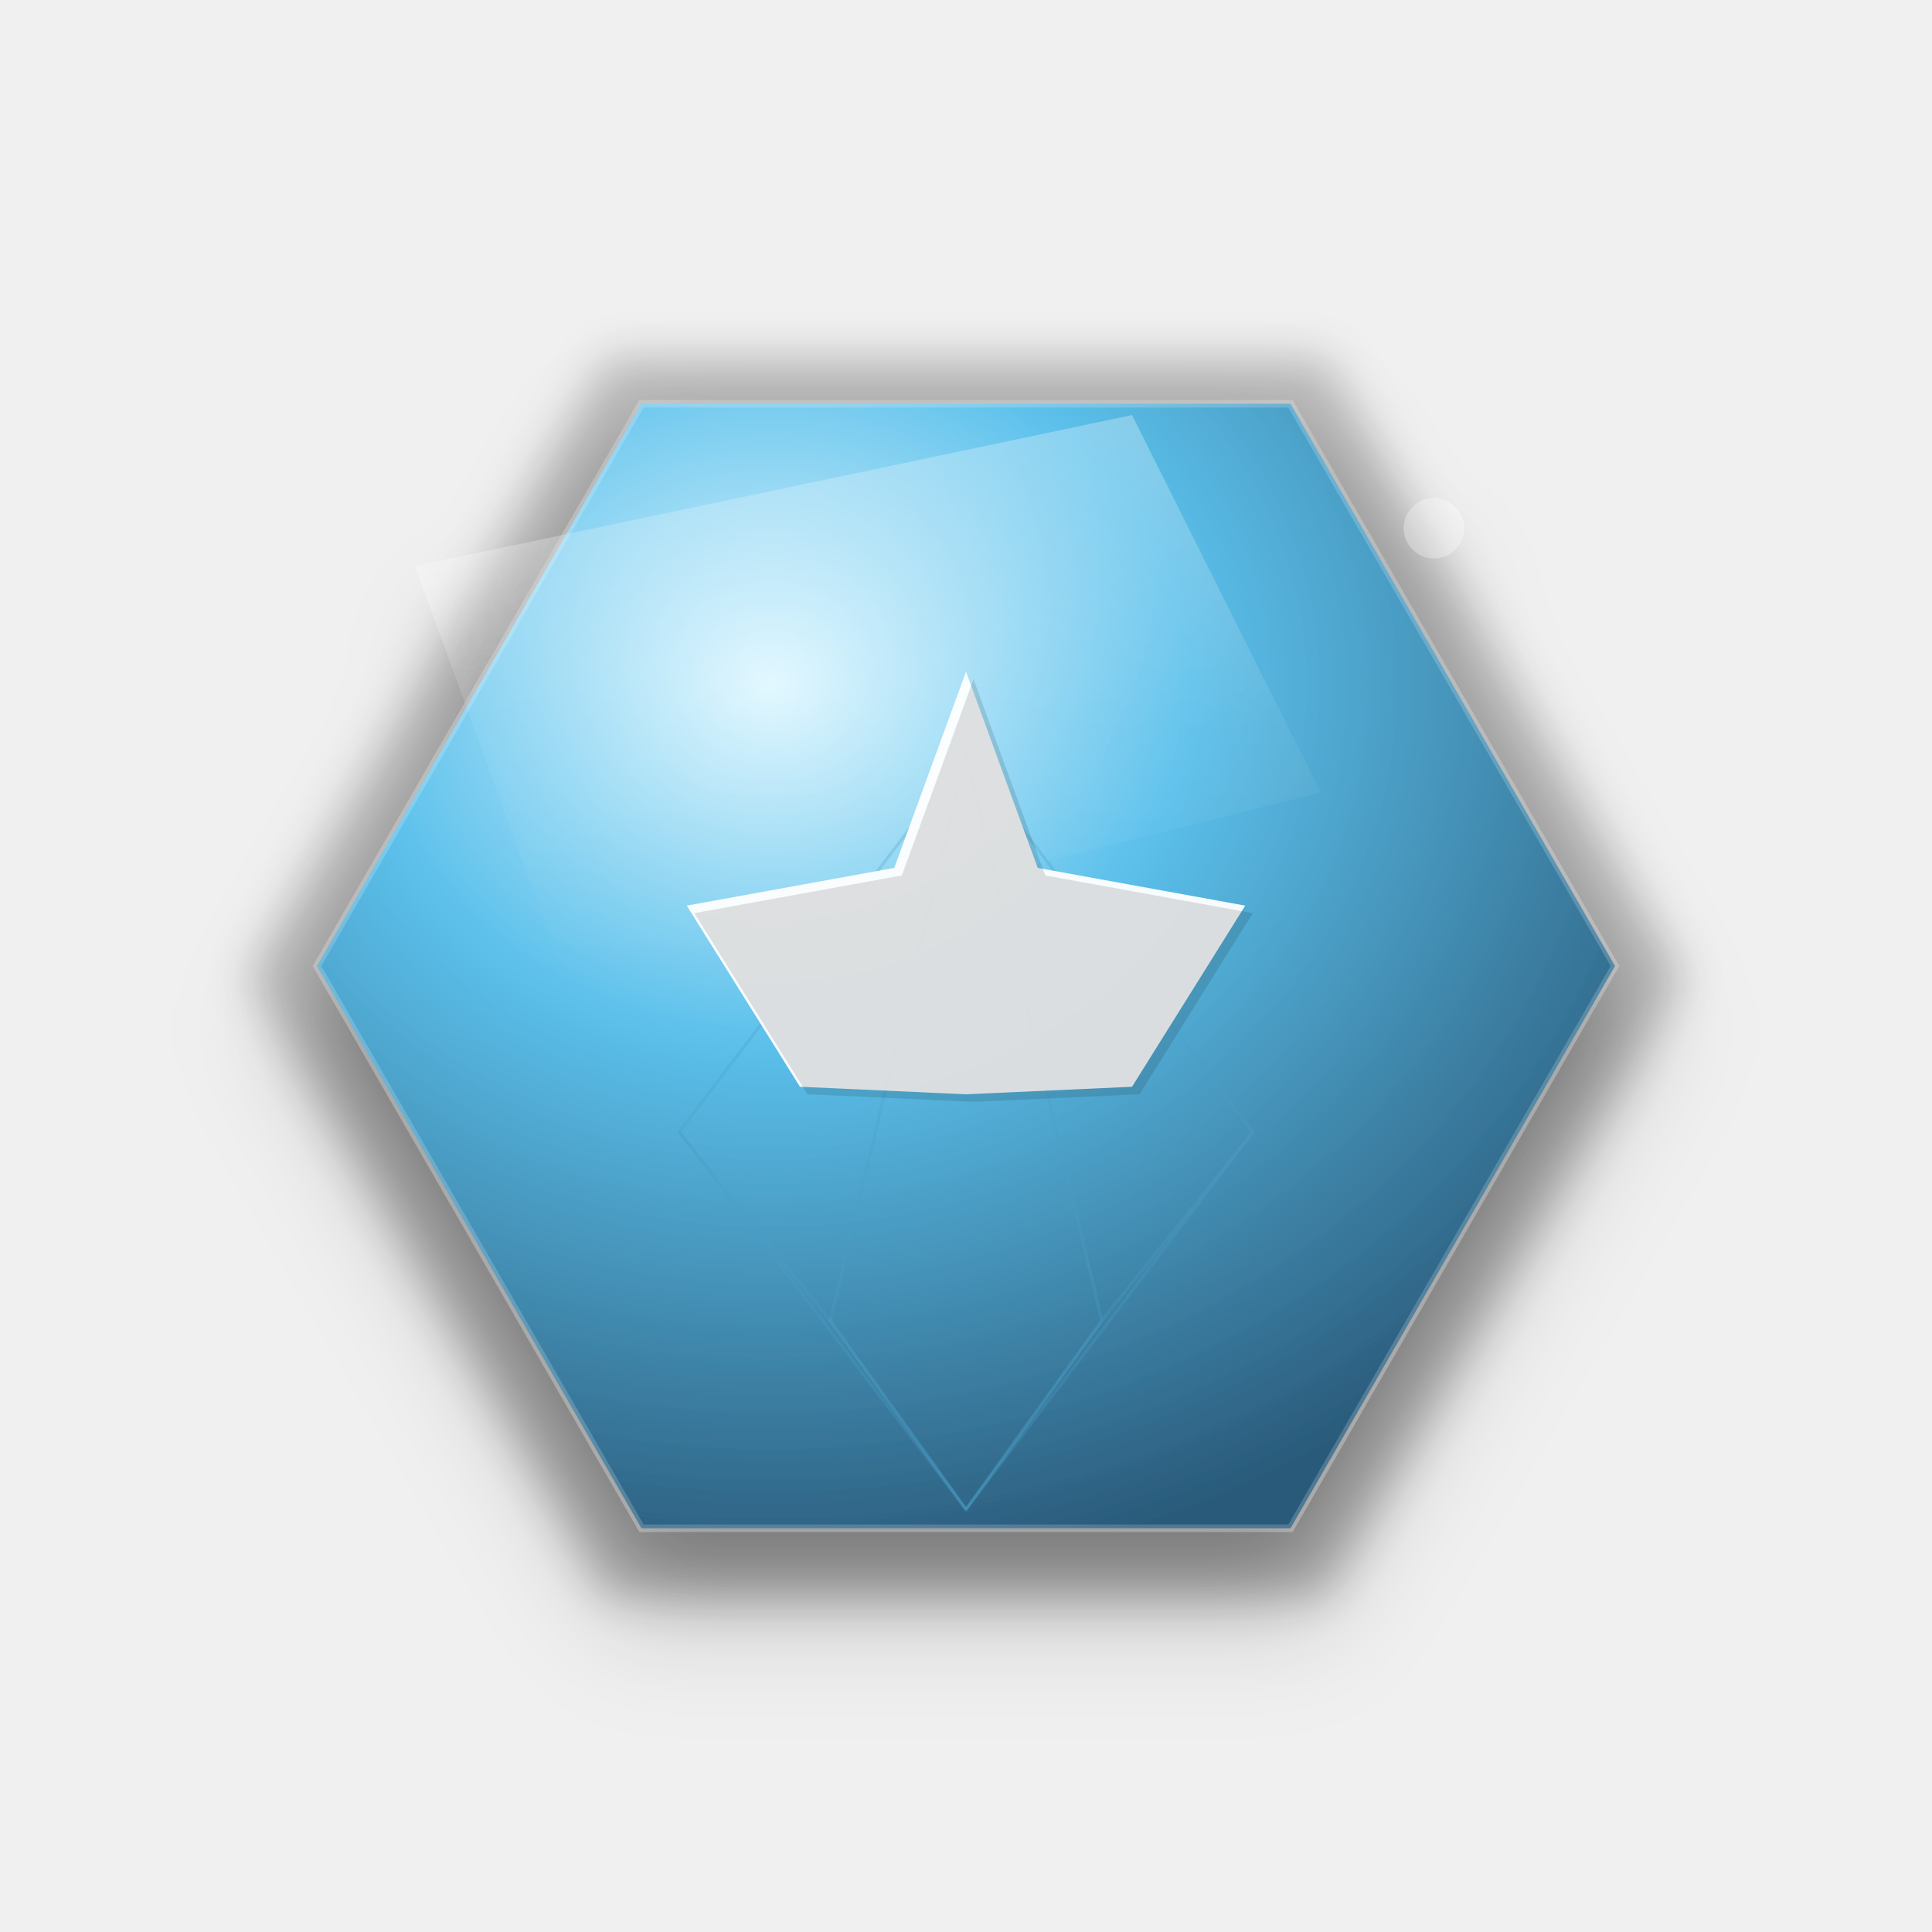
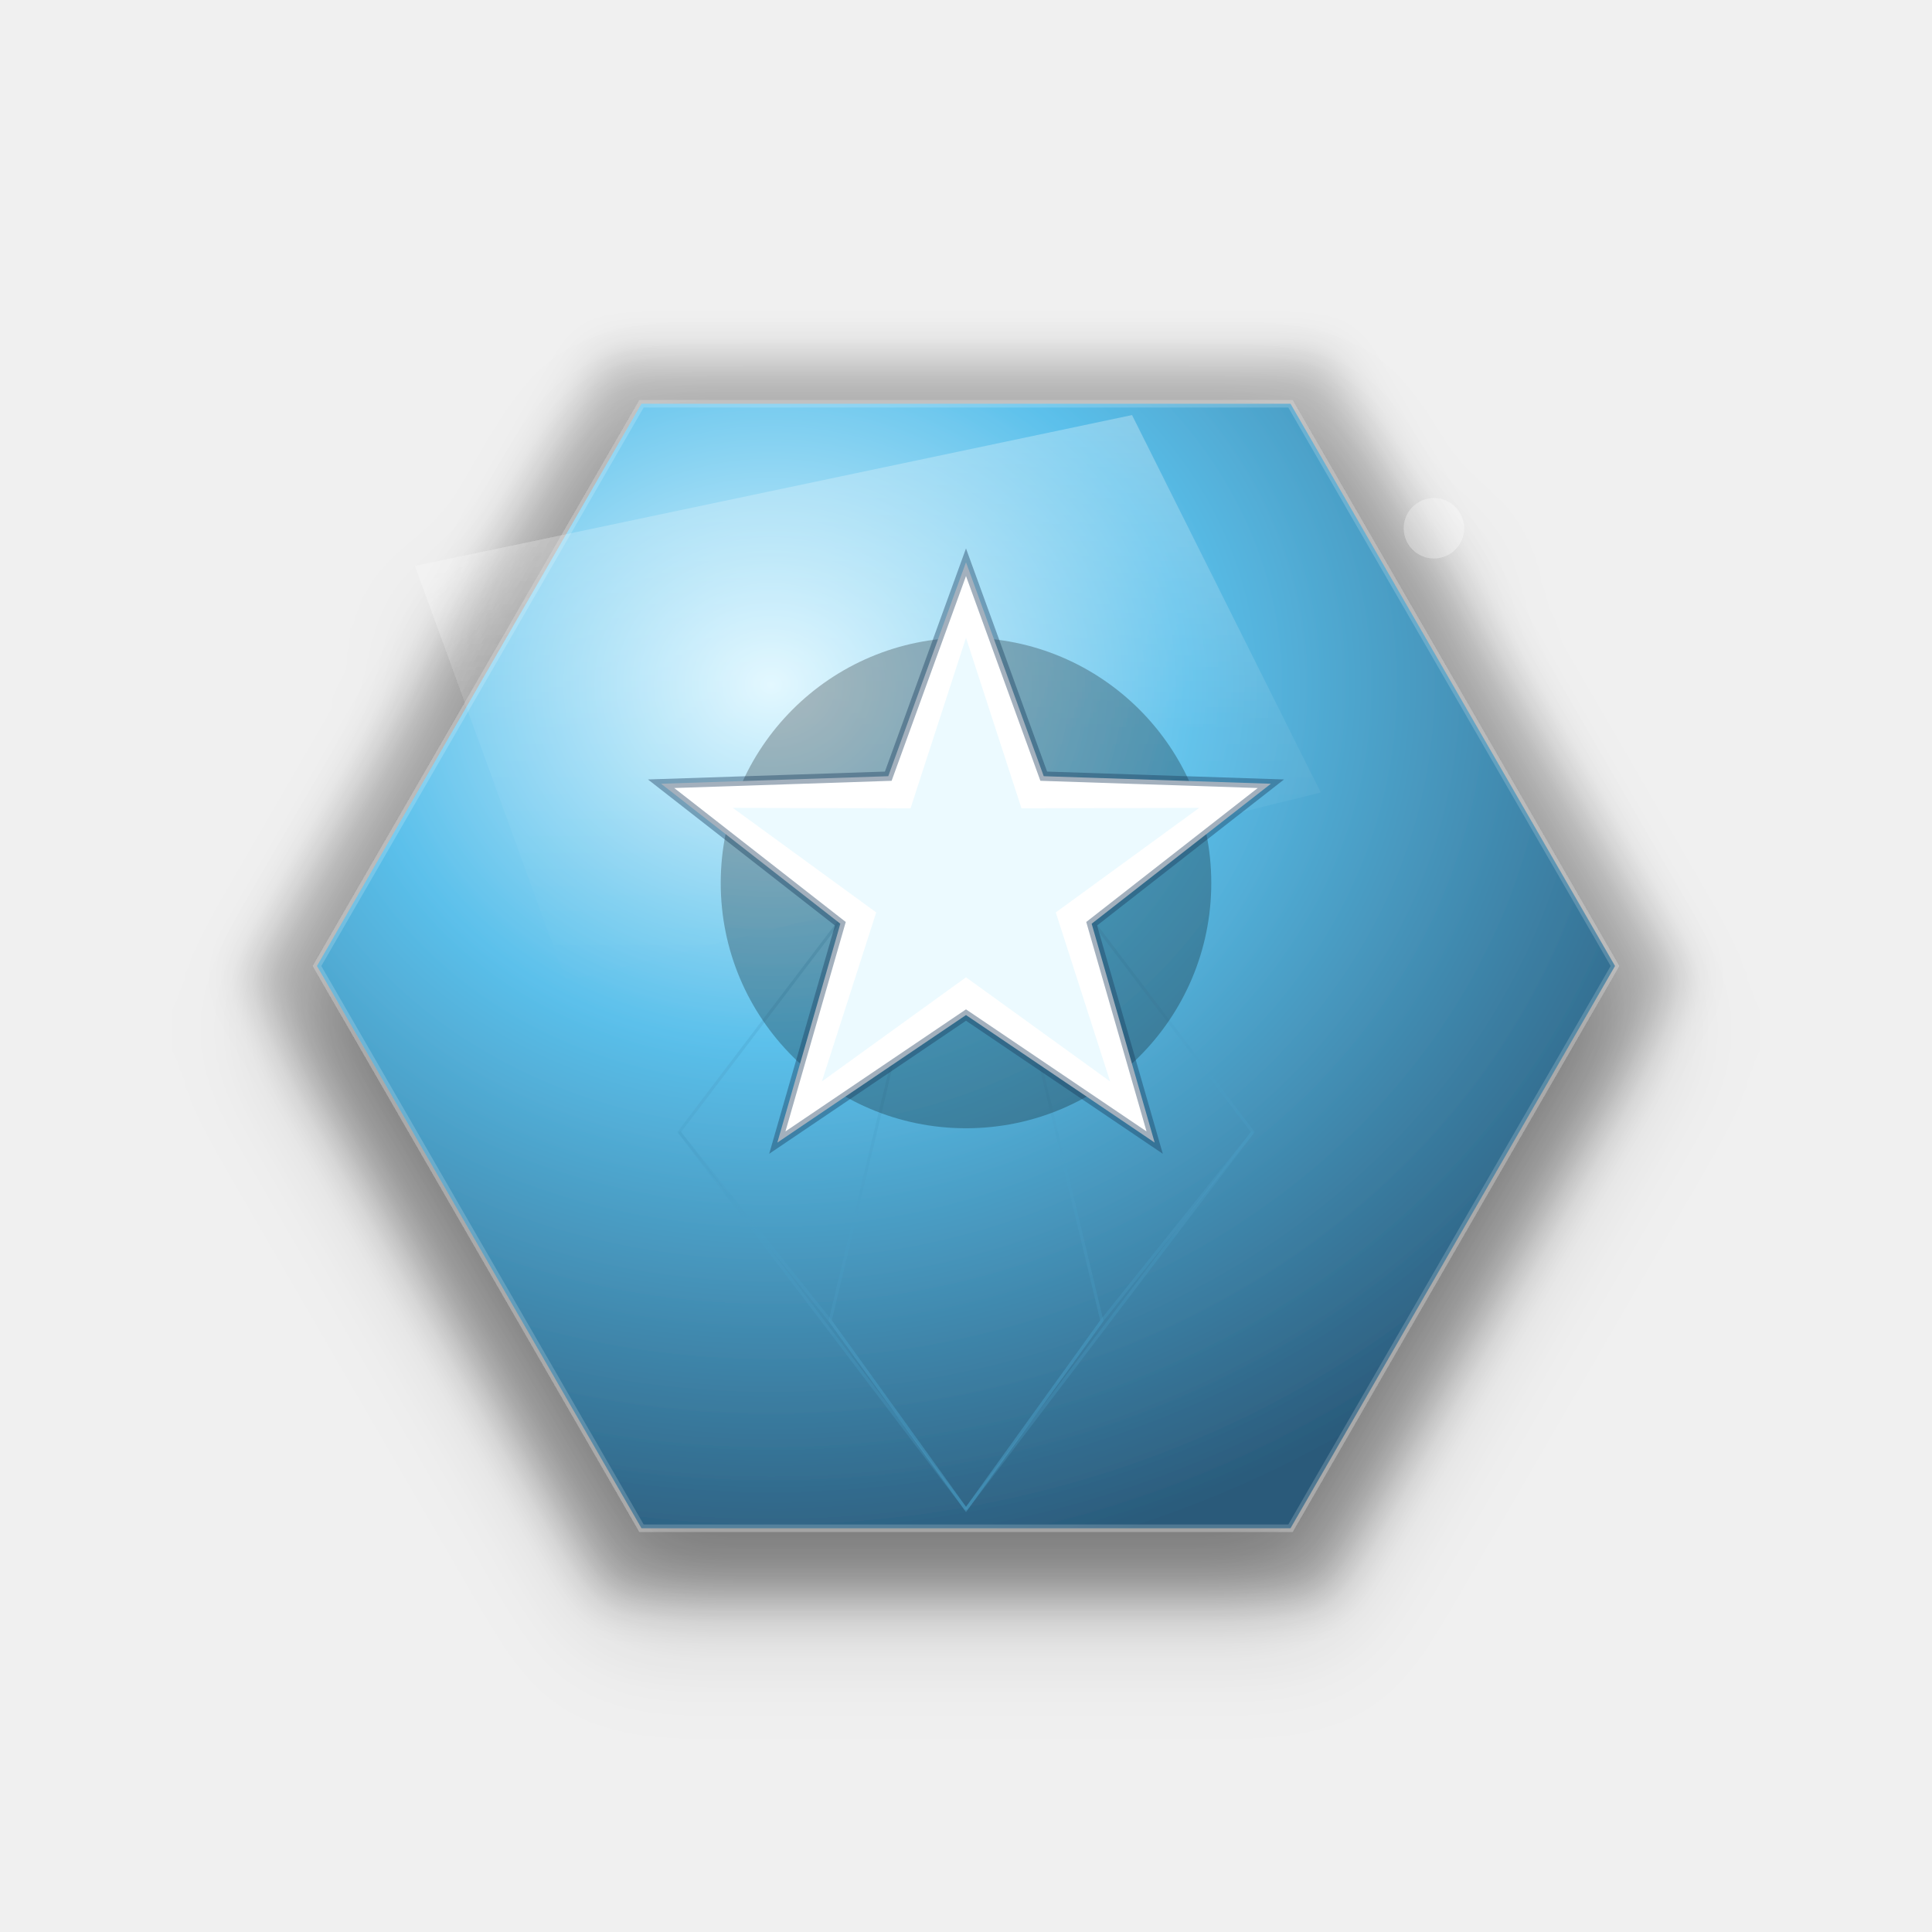
<svg xmlns="http://www.w3.org/2000/svg" width="512" height="512" viewBox="0 0 512 512">
  <defs>
    <linearGradient id="rimGrad" x1="0%" y1="0%" x2="100%" y2="100%">
      <stop offset="0%" style="stop-color:#2A5A7A;stop-opacity:1" />
      <stop offset="22%" style="stop-color:#5BC0EB;stop-opacity:1" />
      <stop offset="48%" style="stop-color:#A8E6FF;stop-opacity:1" />
      <stop offset="70%" style="stop-color:#4A9FC7;stop-opacity:1" />
      <stop offset="100%" style="stop-color:#1A3A5A;stop-opacity:1" />
    </linearGradient>
    <radialGradient id="faceGrad" cx="35%" cy="25%" r="80%">
      <stop offset="0%" style="stop-color:#E0F7FF;stop-opacity:1" />
      <stop offset="40%" style="stop-color:#5BC0EB;stop-opacity:1" />
      <stop offset="100%" style="stop-color:#2A5A7A;stop-opacity:1" />
    </radialGradient>
    <linearGradient id="shineGrad" x1="0%" y1="0%" x2="0%" y2="100%">
      <stop offset="0%" style="stop-color:#FFFFFF;stop-opacity:0.55" />
      <stop offset="55%" style="stop-color:#FFFFFF;stop-opacity:0.12" />
      <stop offset="100%" style="stop-color:#FFFFFF;stop-opacity:0.0" />
    </linearGradient>
    <filter id="ds" x="-50%" y="-50%" width="200%" height="200%">
      <feGaussianBlur in="SourceAlpha" stdDeviation="12" />
      <feOffset dx="0" dy="14" result="offsetblur" />
      <feFlood flood-color="#000000" flood-opacity="0.35" />
      <feComposite in2="offsetblur" operator="in" />
      <feMerge>
        <feMergeNode />
        <feMergeNode in="SourceGraphic" />
      </feMerge>
    </filter>
    <filter id="inner" x="-50%" y="-50%" width="200%" height="200%">
      <feGaussianBlur in="SourceAlpha" stdDeviation="6" />
      <feOffset dx="0" dy="3" result="offsetblur" />
      <feFlood flood-color="#000000" flood-opacity="0.22" />
      <feComposite in2="offsetblur" operator="in" />
    </filter>
  </defs>
  <g filter="url(#ds)">
    <path d="M 446,256 L 351,420 L 161,420 L 66,256 L 161,92 L 351,92 Z" fill="url(#rimGrad)" filter="url(#inner)" />
    <path d="M 428,256 L 342,405 L 170,405 L 84,256 L 170,107 L 342,107 Z" fill="url(#faceGrad)" stroke="#FFFFFF" stroke-opacity="0.18" stroke-width="2" />
    <path d="M 256,200 L 180,300 L 256,400 L 332,300 Z" fill="none" stroke="#4A9FC7" stroke-width="0.8" opacity="0.3" />
    <path d="M 256,200 L 220,350 L 256,400" fill="none" stroke="#4A9FC7" stroke-width="0.8" opacity="0.3" />
    <path d="M 256,200 L 292,350 L 256,400" fill="none" stroke="#4A9FC7" stroke-width="0.8" opacity="0.3" />
    <path d="M 180,300 L 220,350 L 256,400 L 292,350 L 332,300" fill="none" stroke="#4A9FC7" stroke-width="0.8" opacity="0.3" />
    <path d="M 110,150 L 300,110 L 350,210 L 150,260 Z" fill="url(#shineGrad)" opacity="0.55" />
-     <path d="M 256,178 L 275,230 L 330,240 L 300,288 L 256,290 L 212,288 L 182,240 L 237,230 Z" fill="#FFFFFF" opacity="0.95" />
-     <path d="M 258,180 L 277,232 L 332,242 L 302,290 L 258,292 L 214,290 L 184,242 L 239,232 Z" fill="#000000" opacity="0.12" />
+     <circle cx="256" cy="234" r="65" fill="#000000" opacity="0.25" />
+     <path d="M 256.0,149.0 L 276.6,205.7 L 336.8,207.7 L 289.3,244.8 L 306.0,302.8 L 256.0,269.0 L 206.0,302.8 L 222.7,244.8 L 175.2,207.7 L 235.4,205.7 Z" fill="#FFFFFF" stroke="#1A3A5A" stroke-width="2.5" stroke-opacity="0.4" opacity="1.0" />
+     <path d="M 256.0,169.0 L 270.7,214.2 L 317.8,214.1 L 279.8,241.8 L 294.2,286.6 L 256.0,259.0 L 217.8,286.6 L 232.2,241.8 L 194.2,214.1 L 241.3,214.2 Z" fill="#E0F7FF" opacity="0.6" />
    <circle cx="380" cy="140" r="8" fill="#FFFFFF" opacity="0.25" />
  </g>
</svg>
